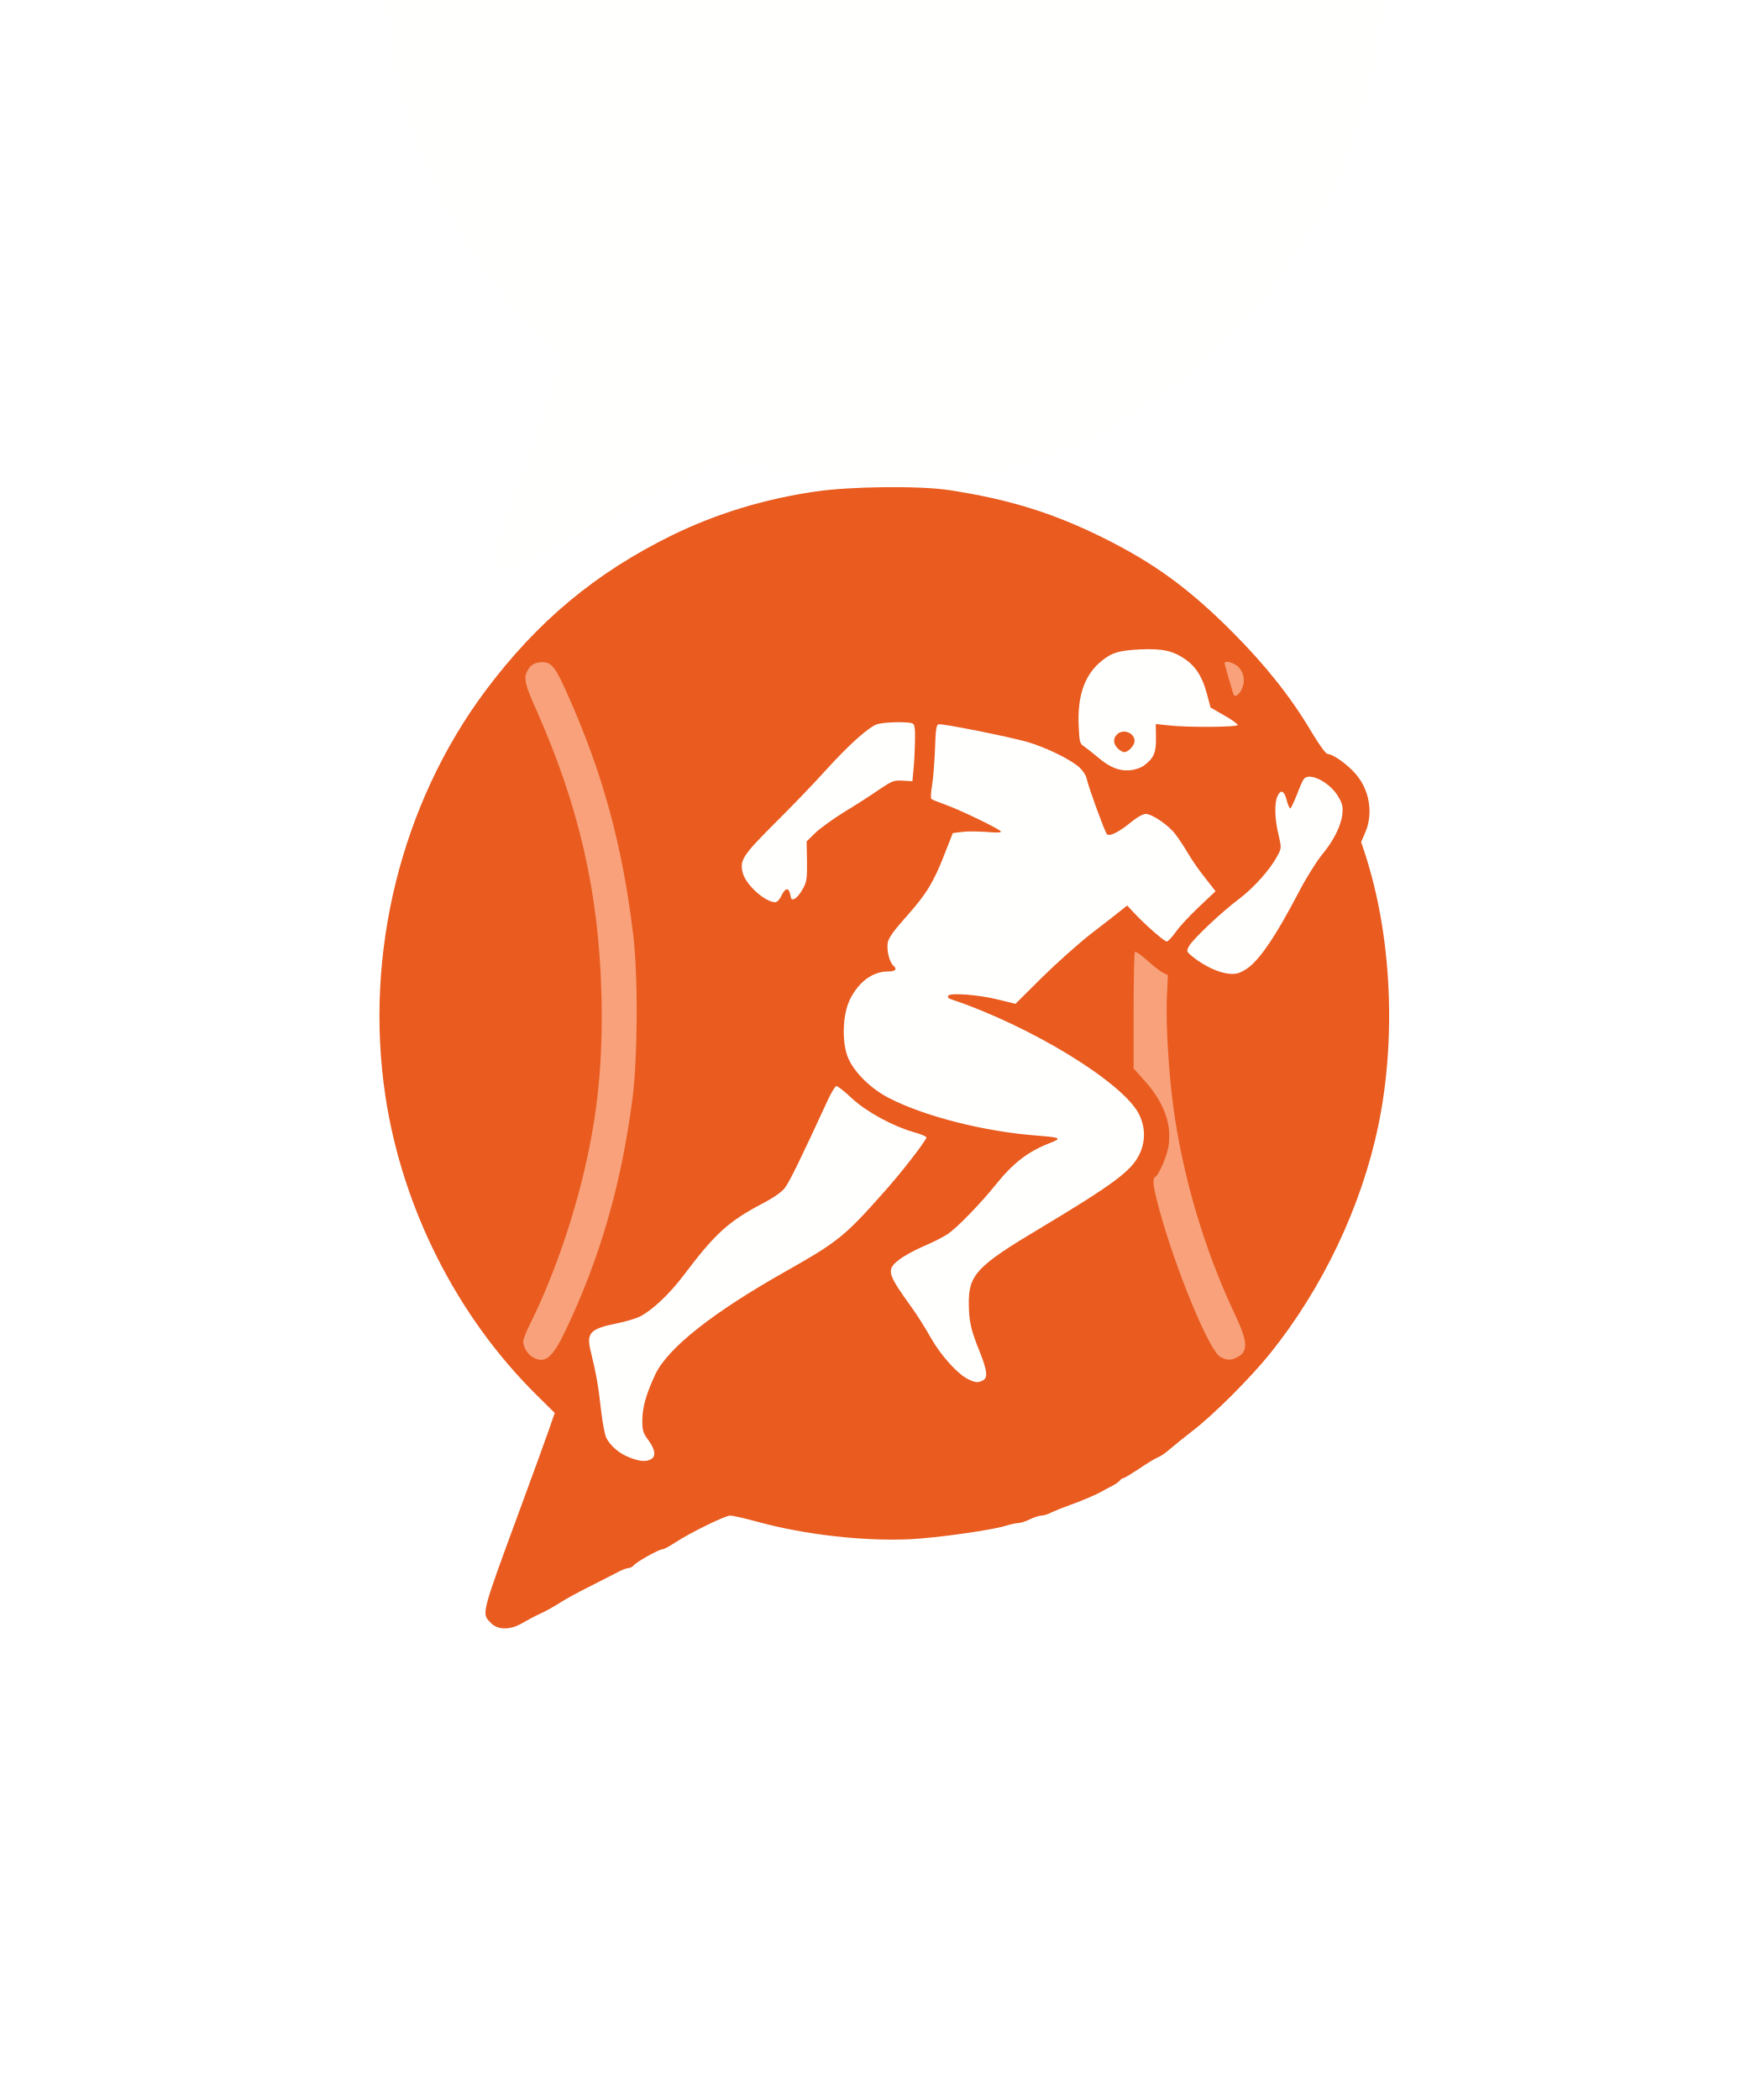
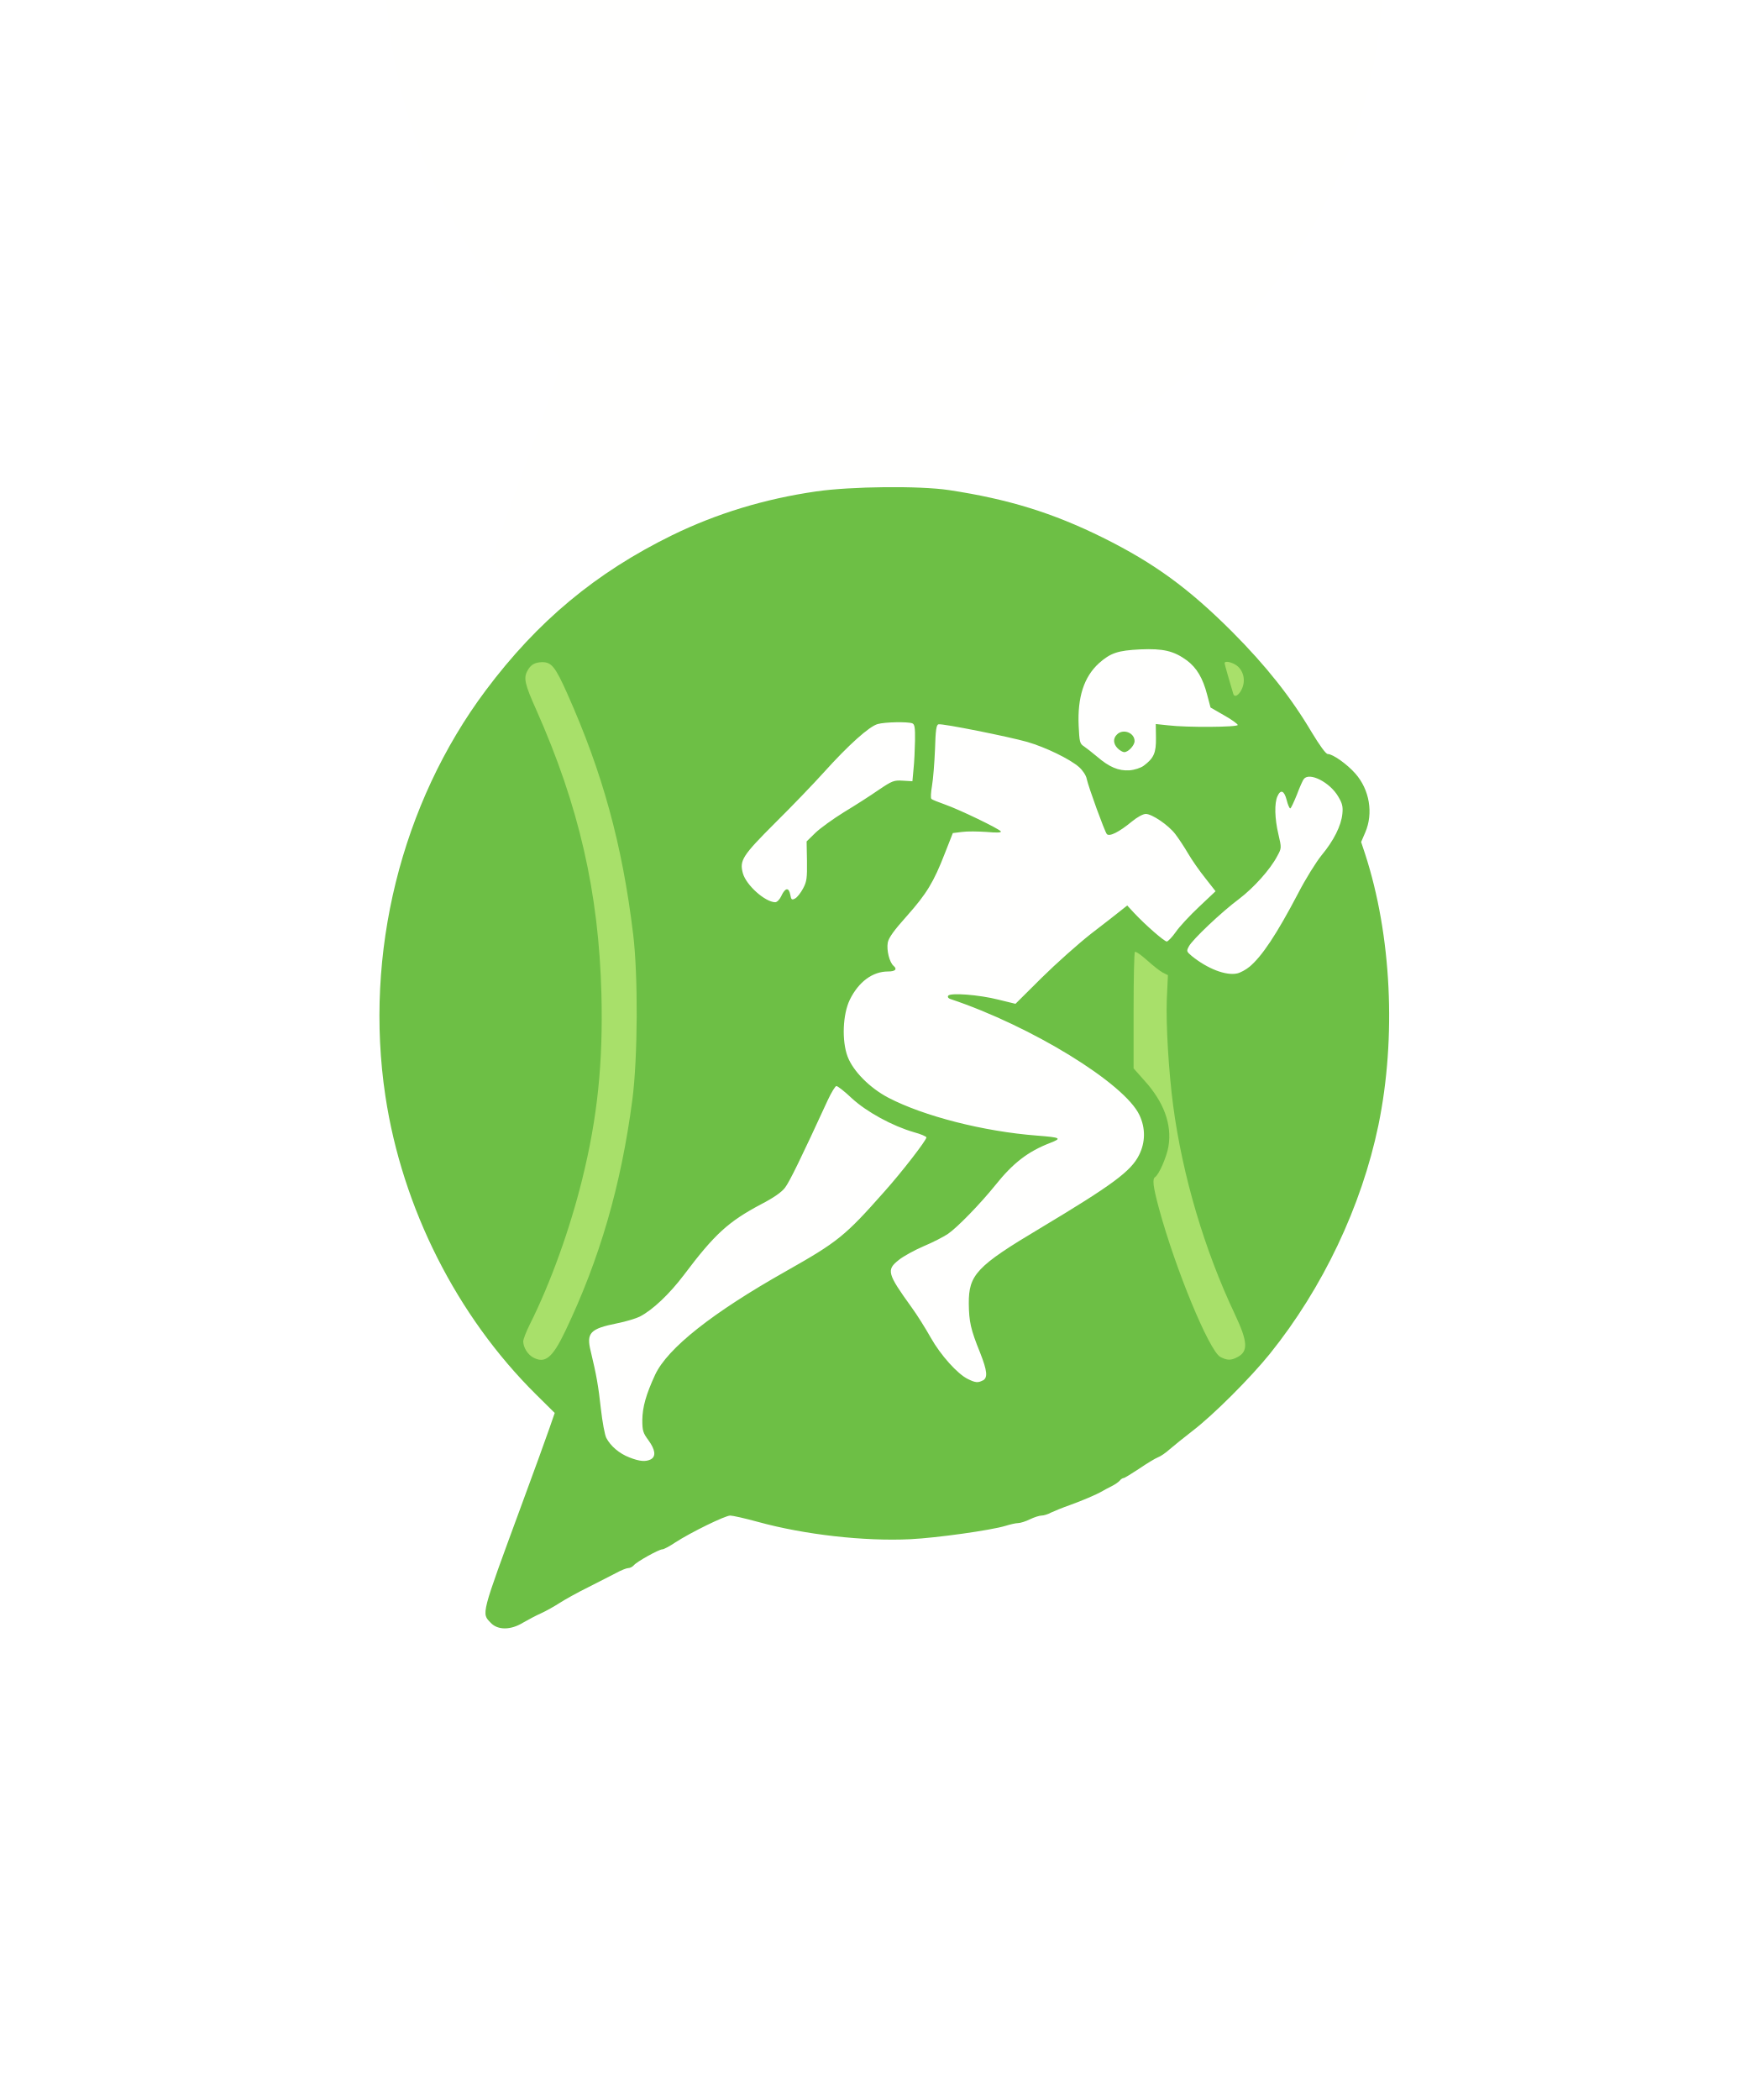
<svg xmlns="http://www.w3.org/2000/svg" version="1.0" width="620px" height="748px" viewBox="0 0 620 748" preserveAspectRatio="xMidYMid meet">
  <g fill="#fffffe">
    <path d="M184.33 201.83 c1.74 -1 4.61 -2.54 6.41 -3.34 1.80 -0.80 4.74 -2.47 6.61 -3.67 1.87 -1.20 6.41 -3.74 10.09 -5.55 3.67 -1.87 8.15 -4.14 9.95 -5.08 1.80 -1 3.81 -1.80 4.41 -1.80 0.67 0 1.54 -0.47 2 -1 1 -1.27 8.95 -5.68 10.16 -5.68 0.53 0 2.54 -1.07 4.54 -2.41 2 -1.27 6.88 -4.01 10.82 -6.01 8.89 -4.48 10.89 -4.54 22.78 -1.34 16.03 4.41 37.88 7.02 51.91 6.15 8.35 -0.53 27.79 -3.41 32.14 -4.74 1.74 -0.53 3.74 -1 4.54 -1 0.80 0 2.74 -0.60 4.21 -1.34 1.54 -0.73 3.41 -1.34 4.14 -1.34 0.80 0 2.34 -0.47 3.41 -1.07 1.14 -0.53 4.08 -1.74 6.55 -2.61 4.28 -1.54 9.55 -3.74 11.83 -5.08 0.53 -0.33 1.94 -1.07 3.14 -1.67 1.20 -0.60 2.47 -1.47 2.94 -2 0.40 -0.53 1.07 -0.94 1.40 -0.94 0.33 0 2.81 -1.54 5.55 -3.34 2.74 -1.87 5.75 -3.67 6.61 -4.01 0.94 -0.33 2.81 -1.60 4.21 -2.87 1.40 -1.20 5.08 -4.21 8.22 -6.61 3.14 -2.41 9.35 -8.02 13.83 -12.49 43.49 -43.36 63.54 -104.49 53.58 -163.42 -1.40 -8.35 -4.48 -21.31 -6.28 -26.32 -1.34 -3.94 -1.27 -7.35 0.33 -10.82 2.47 -5.48 1.20 -11.69 -3.54 -17.04 -2.94 -3.34 -8.02 -6.95 -9.82 -6.95 -0.67 0 -2.81 -2.94 -5.68 -7.68 -13.96 -23.45 -36.34 -46.50 -59.80 -61.40 -11.29 -7.15 -28.80 -14.97 -43.43 -19.38 -26.19 -7.88 -57.52 -8.75 -84.72 -2.34 -22.45 5.28 -46.17 16.37 -64.81 30.27 -40.55 30.33 -67.14 76.77 -73.89 129.34 -4.88 37.61 2.81 76.90 21.78 111.77 8.69 15.97 18.44 29.13 31.47 42.36 7.82 7.95 8.02 8.22 7.68 10.69 -0.20 1.40 -3.88 12.16 -8.22 23.92 -4.28 11.76 -9.82 26.86 -12.23 33.61 l-4.34 12.16 1.87 2 c2.41 2.47 3.74 2.54 7.62 0.07z" />
    <path d="M222.21 521.12 c-3.61 -1.40 -6.68 -4.01 -8.22 -6.95 -0.53 -1 -1.40 -5.75 -1.94 -10.42 -0.87 -8.28 -2.14 -15.17 -3.61 -20.04 -0.73 -2.61 -0.94 -8.62 -0.27 -10.36 0.67 -1.60 3.34 -2.74 9.62 -4.01 3.14 -0.60 6.81 -1.74 8.15 -2.41 4.54 -2.34 10.49 -7.95 15.70 -14.83 10.96 -14.56 15.83 -18.97 27.39 -25.12 4.54 -2.34 7.42 -4.34 8.62 -5.95 1.60 -2.07 5.68 -10.42 15.30 -31.33 l2.27 -4.88 2.74 0 c2.54 0 3.27 0.47 7.48 4.34 5.28 4.88 14.50 9.89 22.11 12.09 l4.48 1.27 0 2.61 c0 2.20 -0.73 3.61 -4.54 8.69 -5.41 7.15 -14.30 17.30 -21.85 24.79 -5.41 5.48 -8.82 7.82 -23.38 16.03 -26.46 14.90 -42.49 27.59 -46.90 37.08 -5.01 10.76 -5.48 14.97 -2.34 19.31 1.74 2.41 2.14 3.54 2.14 6.48 0 2.81 -0.27 3.67 -1.27 4.28 -2.07 1.07 -8.08 0.73 -11.69 -0.67z" />
    <path d="M342.87 493.26 c-3.74 -1.80 -9.75 -8.55 -13.23 -14.70 -1.80 -3.21 -4.88 -8.15 -6.88 -10.89 -6.88 -9.55 -7.42 -10.56 -7.42 -14.77 0 -3.74 0.07 -3.94 2.87 -6.08 1.54 -1.27 5.55 -3.47 8.82 -4.88 3.34 -1.40 7.22 -3.41 8.69 -4.41 3.14 -2.14 11.49 -10.69 15.70 -15.97 4.94 -6.21 8.89 -10.02 12.63 -12.16 4.48 -2.61 4.34 -2.67 -7.62 -4.21 -14.90 -1.94 -31.73 -6.81 -42.02 -12.23 -6.55 -3.41 -12.49 -9.42 -14.43 -14.56 -1.27 -3.47 -1.40 -4.94 -1.20 -12.29 0.20 -7.48 0.40 -8.75 2 -12.03 2.54 -5.21 6.15 -8.48 10.36 -9.49 l3.41 -0.80 -0.33 -3.81 c-0.60 -6.61 -0.07 -7.95 6.88 -15.70 7.02 -7.88 9.49 -12.03 13.63 -22.45 l2.81 -7.15 4.61 -0.47 4.61 -0.47 -3.47 -1.60 c-1.94 -0.94 -5.81 -2.54 -8.55 -3.54 -5.88 -2.14 -6.01 -2.47 -4.68 -10.69 0.47 -2.74 0.87 -8.75 0.94 -13.36 l0.07 -8.35 3.21 -0.20 c3.54 -0.20 25.05 3.81 33.81 6.35 6.61 1.87 16.50 6.81 18.91 9.42 0.94 1 2.20 3.47 2.74 5.48 0.60 2 2.20 6.75 3.67 10.49 l2.54 6.88 1.67 -1.14 c0.87 -0.60 2.81 -2.14 4.21 -3.34 2.34 -1.94 3.14 -2.20 6.35 -2.20 6.28 0 11.22 4.08 17.10 14.03 1.40 2.41 4.14 6.35 6.15 8.82 5.14 6.48 5.01 7.48 -2 13.96 -3.01 2.81 -6.68 6.75 -8.15 8.82 -2.54 3.54 -2.81 3.74 -5.55 3.81 -2.54 0 -3.27 -0.40 -7.02 -3.74 -2.27 -2.07 -4.88 -4.54 -5.75 -5.48 -1.07 -1.20 -1.80 -1.54 -2.41 -1.07 -7.75 5.41 -19.98 15.83 -27.33 23.12 -8.95 8.82 -9.42 9.22 -12.03 9.22 -1.54 0 -4.21 -0.47 -6.01 -1 -1.80 -0.53 -3.41 -0.94 -3.47 -0.80 -0.13 0.07 3.41 1.80 7.82 3.74 23.32 10.49 44.43 25.19 48.44 33.81 1.27 2.67 1.60 4.48 1.60 9.09 0 11.89 -3.27 15.03 -36.95 35.21 -21.31 12.76 -25.45 16.77 -25.39 24.85 0.07 4.54 0.94 8.02 3.94 15.43 2.74 6.95 3.14 12.76 1 13.96 -1.94 1 -6.81 0.80 -9.29 -0.47z" />
    <path d="M434.07 348.75 c-3.21 -0.80 -6.01 -2.27 -9.95 -5.14 -3.01 -2.20 -3.21 -2.47 -3.21 -5.41 0 -2.94 0.13 -3.21 6.55 -9.49 3.54 -3.54 8.89 -8.22 11.83 -10.49 5.34 -4.08 9.15 -8.08 12.69 -13.43 1.87 -2.81 1.87 -3.01 1.14 -6.75 -1 -4.88 -1 -14.23 0 -16.44 0.60 -1.40 1.20 -1.67 3.67 -1.67 1.80 0 2.87 0.33 2.94 0.87 0 0.40 0.53 -0.40 1.14 -1.87 1.80 -4.28 1.94 -4.34 6.08 -4.34 3.21 0 4.41 0.33 6.95 2.07 4.54 3.01 6.48 6.61 6.48 12.09 0 5.81 -1.87 10.56 -6.41 16.30 -4.48 5.68 -4.48 5.68 -10.96 17.77 -7.62 14.30 -12.96 21.85 -17.57 24.92 -1.94 1.27 -8.15 1.80 -11.36 1z" />
    <path d="M270.52 322.09 c-4.94 -2.74 -8.62 -8.42 -8.62 -13.43 0 -4.81 1.20 -6.55 12.23 -17.57 6.01 -5.95 13.83 -14.10 17.50 -18.17 8.55 -9.49 16.03 -16.23 19.04 -17.04 2.54 -0.73 14.63 -0.94 16.30 -0.27 0.87 0.33 1.07 1.67 1 8.22 -0.07 4.28 -0.27 9.69 -0.53 12.09 l-0.40 4.34 -3.81 0.07 c-3.47 0 -4.28 0.33 -8.69 3.34 -2.67 1.87 -7.95 5.28 -11.76 7.55 -3.74 2.34 -8.22 5.48 -9.95 7.02 l-3.07 2.81 -0.07 7.35 c-0.07 6.15 -0.33 7.75 -1.60 10.09 -0.80 1.54 -2 3.14 -2.67 3.47 -0.67 0.33 -3.74 0.80 -6.88 1.07 -4.81 0.33 -5.95 0.20 -8.02 -0.94z" />
    <path d="M394.52 275.39 c-1.47 -0.67 -4.08 -2.41 -5.68 -3.88 -1.67 -1.40 -3.81 -3.07 -4.68 -3.67 -1.60 -1.07 -1.67 -1.47 -1.94 -9.35 -0.33 -12.49 1.67 -19.17 7.28 -24.25 4.41 -4.01 6.55 -4.61 16.84 -4.94 10.29 -0.33 13.63 0.40 18.51 3.94 3.47 2.61 5.68 6.28 7.22 12.23 l1.20 4.54 5.01 2.87 c4.88 2.81 5.01 2.94 5.01 5.41 l0 2.61 -14.50 0 -14.43 0 -0.27 4.48 c-0.27 4.81 -1.34 6.95 -4.81 9.49 -2.61 2 -11.02 2.27 -14.77 0.53z m7.02 -11.56 c0 -0.33 -0.47 -0.60 -1 -0.60 -1 0 -1.34 0.80 -0.60 1.54 0.53 0.53 1.60 -0.07 1.60 -0.94z" />
  </g>
-   <g fill="#e95b1f">
+   <g fill="#6DBF45">
    <path d="M174.84 578.04 c-3.34 -3.47 -3.61 -2.34 10.69 -41.22 4.61 -12.49 9.22 -25.19 10.22 -28.13 l1.87 -5.41 -6.68 -6.61 c-28.19 -27.93 -47.64 -66.41 -53.65 -106.30 -7.62 -50.64 5.61 -104.16 35.74 -144.44 18.44 -24.65 39.22 -41.96 66.48 -55.32 15.77 -7.68 32.74 -12.89 51.24 -15.57 12.43 -1.80 36.75 -2.07 47.37 -0.47 21.11 3.21 36.88 8.08 54.72 16.90 18.44 9.15 30.73 18.17 46.17 33.61 12.09 12.16 20.84 23.18 28.33 35.81 2.87 4.74 5.01 7.68 5.68 7.68 1.80 0 6.88 3.61 9.82 6.95 5.08 5.75 6.48 14.16 3.54 20.98 l-1.47 3.41 1.40 4.21 c9.42 28.93 11.22 65.34 4.74 96.74 -6.01 28.86 -19.78 57.86 -38.62 81.31 -6.95 8.62 -20.11 21.78 -27.53 27.46 -3.14 2.41 -6.81 5.41 -8.22 6.61 -1.40 1.27 -3.27 2.54 -4.21 2.87 -0.87 0.33 -3.88 2.14 -6.61 4.01 -2.74 1.80 -5.21 3.34 -5.55 3.34 -0.33 0 -1 0.40 -1.40 0.94 -0.47 0.53 -1.74 1.40 -2.94 2 -1.20 0.60 -2.61 1.34 -3.14 1.67 -2.27 1.34 -7.55 3.54 -11.83 5.08 -2.47 0.87 -5.41 2.07 -6.55 2.61 -1.07 0.60 -2.61 1.07 -3.41 1.07 -0.73 0 -2.61 0.60 -4.14 1.34 -1.47 0.73 -3.41 1.34 -4.21 1.34 -0.80 0 -2.81 0.47 -4.54 1 -5.01 1.54 -24.45 4.28 -33.81 4.74 -16.44 0.80 -37.68 -1.60 -54.25 -6.15 -4.61 -1.27 -9.09 -2.27 -9.95 -2.27 -1.80 0 -14.10 6.01 -19.64 9.62 -2 1.34 -4.01 2.41 -4.54 2.41 -1.20 0 -9.15 4.41 -10.16 5.68 -0.47 0.53 -1.34 1 -2 1 -0.60 0 -2.61 0.80 -4.41 1.80 -1.80 0.94 -6.28 3.21 -9.95 5.08 -3.67 1.80 -8.22 4.34 -10.09 5.55 -1.87 1.20 -4.81 2.87 -6.61 3.67 -1.80 0.80 -4.68 2.34 -6.41 3.34 -4.34 2.67 -8.95 2.74 -11.49 0.07z m57.06 -58.26 c1.87 -1.07 1.54 -3.41 -0.87 -6.75 -1.94 -2.61 -2.20 -3.41 -2.20 -7.28 0.07 -4.61 1.34 -9.09 4.54 -16.03 4.41 -9.49 20.44 -22.18 46.90 -37.08 18.17 -10.29 20.78 -12.36 34.67 -28.06 6.35 -7.08 15.10 -18.44 15.10 -19.44 0 -0.33 -2 -1.20 -4.48 -1.87 -7.62 -2.20 -16.84 -7.22 -22.11 -12.09 -2.54 -2.41 -5.01 -4.34 -5.48 -4.34 -0.40 0 -1.74 2.20 -3.01 4.88 -9.62 20.91 -13.70 29.26 -15.30 31.33 -1.20 1.60 -4.08 3.61 -8.62 5.95 -11.56 6.15 -16.44 10.56 -27.39 25.12 -5.21 6.88 -11.16 12.49 -15.70 14.83 -1.34 0.67 -5.01 1.80 -8.15 2.41 -9.62 1.94 -10.96 3.41 -9.35 9.95 2 8.28 2.74 12.43 3.61 20.44 0.53 4.68 1.40 9.42 1.94 10.42 1.54 2.94 4.61 5.55 8.22 6.95 3.74 1.47 5.81 1.60 7.68 0.67z m118.25 -28.06 c1.80 -1 1.60 -3.34 -1 -9.95 -3.34 -8.22 -3.94 -11.02 -4.01 -17.44 -0.07 -10.29 2.81 -13.36 25.45 -26.86 25.86 -15.50 32.34 -20.31 35.21 -26.06 2.27 -4.54 2.34 -9.55 0.13 -14.23 -5.28 -11.29 -38.55 -31.73 -67.41 -41.36 -0.67 -0.20 -1 -0.73 -0.73 -1.14 0.67 -1.14 10.89 -0.40 17.97 1.40 l6.01 1.47 9.35 -9.29 c5.14 -5.08 13.09 -12.16 17.70 -15.77 4.61 -3.54 9.35 -7.22 10.56 -8.22 l2.20 -1.74 2.47 2.67 c4.14 4.41 10.76 10.16 11.63 10.16 0.47 -0.07 1.94 -1.60 3.21 -3.41 1.27 -1.87 5.01 -5.88 8.28 -8.95 l5.88 -5.55 -3.61 -4.61 c-2 -2.47 -4.81 -6.48 -6.21 -8.89 -1.40 -2.41 -3.47 -5.48 -4.54 -6.88 -2.47 -3.21 -8.28 -7.15 -10.49 -7.15 -1 0 -3.07 1.14 -5.01 2.74 -4.54 3.74 -8.02 5.48 -8.89 4.41 -0.80 -1 -6.55 -16.77 -7.15 -19.64 -0.20 -1.20 -1.40 -3.01 -2.74 -4.21 -3.27 -2.87 -11.96 -7.08 -18.44 -8.95 -6.55 -1.87 -30.20 -6.61 -31.60 -6.28 -0.80 0.13 -1.07 2.07 -1.27 8.95 -0.20 4.88 -0.67 10.69 -1.07 12.96 -0.40 2.34 -0.53 4.41 -0.20 4.68 0.27 0.27 2.47 1.14 4.88 2 5.14 1.80 19.24 8.62 19.84 9.55 0.27 0.47 -1.47 0.53 -5.08 0.20 -3.01 -0.20 -6.95 -0.27 -8.75 0 l-3.27 0.40 -2.81 7.15 c-4.01 10.36 -6.55 14.50 -13.56 22.38 -4.61 5.14 -6.48 7.75 -6.81 9.49 -0.47 2.74 0.60 7.02 2.07 8.28 1.40 1.20 0.60 2 -1.94 2 -5.55 0 -10.49 3.67 -13.63 10.02 -2.54 5.21 -2.94 14.63 -0.80 20.31 1.94 5.14 7.88 11.16 14.50 14.63 12.56 6.55 33.87 12.03 52.98 13.50 8.55 0.67 8.95 0.94 4.68 2.61 -7.95 3.07 -13.23 7.15 -19.58 15.10 -5.28 6.55 -13.50 15.03 -16.84 17.30 -1.47 1 -5.34 3.01 -8.69 4.41 -3.27 1.40 -7.28 3.61 -8.82 4.88 -4.48 3.54 -4.14 4.81 4.54 16.84 2 2.74 5.08 7.68 6.88 10.89 3.47 6.15 9.49 12.89 13.23 14.70 2.61 1.27 3.54 1.40 5.28 0.47z m-154.80 -12.23 c5.21 -6.81 16.90 -37.21 21.71 -56.25 5.48 -22.05 7.68 -39.35 7.68 -61.80 0 -26.52 -3.21 -48.50 -11.02 -75.83 -4.61 -15.97 -15.63 -43.09 -18.91 -46.30 -1.34 -1.40 -1.74 -1.47 -2.94 -0.73 -2.94 1.87 -2.87 3.27 0.33 10.36 15.90 34.88 23.25 66.88 24.05 105.16 0.53 26.86 -1.34 45.43 -6.81 67.81 -4.34 17.57 -11.42 37.35 -18.44 51.18 -2.27 4.61 -2.41 5.48 -0.60 7.28 1.87 1.87 3.01 1.67 4.94 -0.87z m244.93 0.87 c0.73 -0.73 1.34 -1.60 1.34 -1.94 0 -0.27 -1.60 -3.94 -3.61 -8.15 -7.75 -16.30 -15.97 -40.62 -18.57 -54.45 l-0.80 -4.34 -2.14 4.61 c-1.14 2.54 -2.41 4.81 -2.74 5.01 -1.87 1.20 9.09 33.74 17.17 50.98 4.41 9.42 6.41 11.22 9.35 8.28z m-25.99 -101.35 c-0.40 -5.14 -0.73 -14.03 -0.73 -19.78 0 -5.75 -0.27 -10.49 -0.60 -10.49 -0.27 0 -1.94 -1.07 -3.61 -2.34 l-3.07 -2.34 -0.47 3.07 c-0.20 1.67 -0.33 9.42 -0.13 17.30 l0.27 14.23 3.01 3.27 c1.67 1.80 3.61 4.08 4.28 5.08 0.67 1 1.34 1.74 1.47 1.54 0.20 -0.13 0 -4.48 -0.40 -9.55z m30.80 -34.61 c4.54 -3.81 9.69 -11.56 17.37 -26.19 2.61 -5.08 6.41 -11.16 8.35 -13.56 4.34 -5.21 7.02 -10.56 7.42 -14.83 0.27 -2.54 -0.07 -3.74 -1.47 -6.08 -2.94 -5.08 -10.29 -8.82 -12.23 -6.28 -0.40 0.40 -1.54 3.01 -2.54 5.68 -1.07 2.61 -2.07 4.81 -2.34 4.81 -0.27 0 -0.87 -1.34 -1.27 -3.01 -0.87 -3.34 -2.14 -3.88 -3.27 -1.34 -1.14 2.47 -1 7.95 0.33 13.56 1.14 4.88 1.14 4.94 -0.40 7.75 -2.47 4.74 -8.35 11.29 -13.63 15.30 -6.21 4.61 -16.57 14.43 -17.84 16.84 -0.94 1.74 -0.87 1.87 1 3.47 5.61 4.54 12.16 7.08 16.17 6.21 1.20 -0.27 3.14 -1.34 4.34 -2.34z m-166.69 -25.39 c1.40 -2.87 2.61 -3.01 3.14 -0.33 0.33 1.80 0.53 2 1.74 1.34 0.73 -0.40 2 -2 2.81 -3.54 1.34 -2.47 1.47 -3.74 1.40 -9.82 l-0.13 -6.95 3.14 -3.07 c1.74 -1.67 6.28 -4.94 10.16 -7.35 3.88 -2.34 9.42 -5.88 12.29 -7.88 4.94 -3.34 5.55 -3.54 8.69 -3.34 l3.41 0.20 0.40 -4.34 c0.27 -2.41 0.47 -6.95 0.53 -10.09 0.07 -4.74 -0.13 -5.88 -1 -6.21 -1.67 -0.60 -9.69 -0.47 -12.29 0.27 -3.01 0.80 -10.49 7.55 -19.04 17.04 -3.67 4.08 -11.49 12.23 -17.50 18.17 -11.69 11.69 -12.76 13.36 -11.49 17.97 1.20 4.21 7.82 10.16 11.49 10.29 0.67 0 1.60 -0.94 2.27 -2.34z m129.01 -46.23 c3.67 -2.74 4.48 -4.61 4.41 -9.95 l-0.07 -4.94 4.41 0.47 c6.55 0.80 24.79 0.67 24.79 -0.13 0 -0.33 -2.14 -1.94 -4.81 -3.41 l-4.88 -2.81 -1.20 -4.54 c-1.54 -5.95 -3.74 -9.62 -7.22 -12.23 -4.68 -3.41 -8.42 -4.28 -16.57 -3.94 -8.08 0.40 -10.62 1.27 -14.77 4.94 -5.34 4.88 -7.68 12.09 -7.22 22.31 0.27 5.68 0.40 6.35 1.87 7.28 0.87 0.60 3.01 2.27 4.68 3.67 4.34 3.74 7.68 5.14 11.56 4.88 1.80 -0.13 4.01 -0.87 5.01 -1.60z" />
    <path d="M398.19 266.57 c-1.60 -1.60 -1.74 -3.54 -0.27 -4.94 2.14 -2.20 6.28 -0.67 6.28 2.34 0 1.54 -2.27 3.94 -3.67 3.94 -0.53 0 -1.60 -0.60 -2.34 -1.34z" />
  </g>
-   <g fill="#f8a17a">
+   <g fill="#A8E06A">
    <path d="M189.81 483.44 c-1.87 -1.07 -3.34 -3.47 -3.41 -5.61 0 -0.80 1.07 -3.54 2.34 -6.08 7.35 -14.63 14.30 -33.94 18.71 -51.84 5.41 -21.91 7.42 -41.29 6.81 -65.81 -0.94 -36.21 -8.02 -67.14 -23.25 -101.35 -4.01 -8.95 -4.54 -11.22 -3.14 -13.76 1.14 -2.20 2.61 -3.07 5.28 -3.14 3.34 0 4.68 1.67 8.89 11.09 12.63 28.26 19.64 53.78 23.52 85.78 1.80 14.70 1.67 44.03 -0.27 58.93 -4.01 30.60 -11.63 56.79 -23.92 82.51 -4.61 9.62 -7.22 11.69 -11.56 9.29z" />
    <path d="M434.73 483.31 c-3.94 -2.14 -16.03 -31.40 -21.85 -52.91 -2.14 -7.95 -2.41 -10.49 -1.34 -11.16 1.34 -0.87 4.14 -7.22 4.74 -10.96 1.27 -7.82 -1.67 -15.83 -8.69 -23.52 l-3.74 -4.21 0 -20.51 c0 -11.29 0.20 -20.78 0.47 -20.98 0.27 -0.27 2.20 1.07 4.28 2.94 2.07 1.87 4.61 3.88 5.61 4.41 l1.87 0.94 -0.40 8.62 c-0.33 9.15 0.67 25.72 2.27 37.88 3.34 25.05 11.16 51.44 22.05 74.43 4.54 9.62 4.74 13.09 0.87 15.10 -2.34 1.27 -3.74 1.20 -6.15 -0.07z" />
    <path d="M439.34 247.06 c-1.07 -3.47 -3.07 -10.49 -3.07 -10.82 0 -1.14 3.41 -0.20 4.94 1.34 2.27 2.34 2.54 5.88 0.67 8.82 -1.07 1.60 -2.20 1.94 -2.54 0.67z" />
  </g>
</svg>
